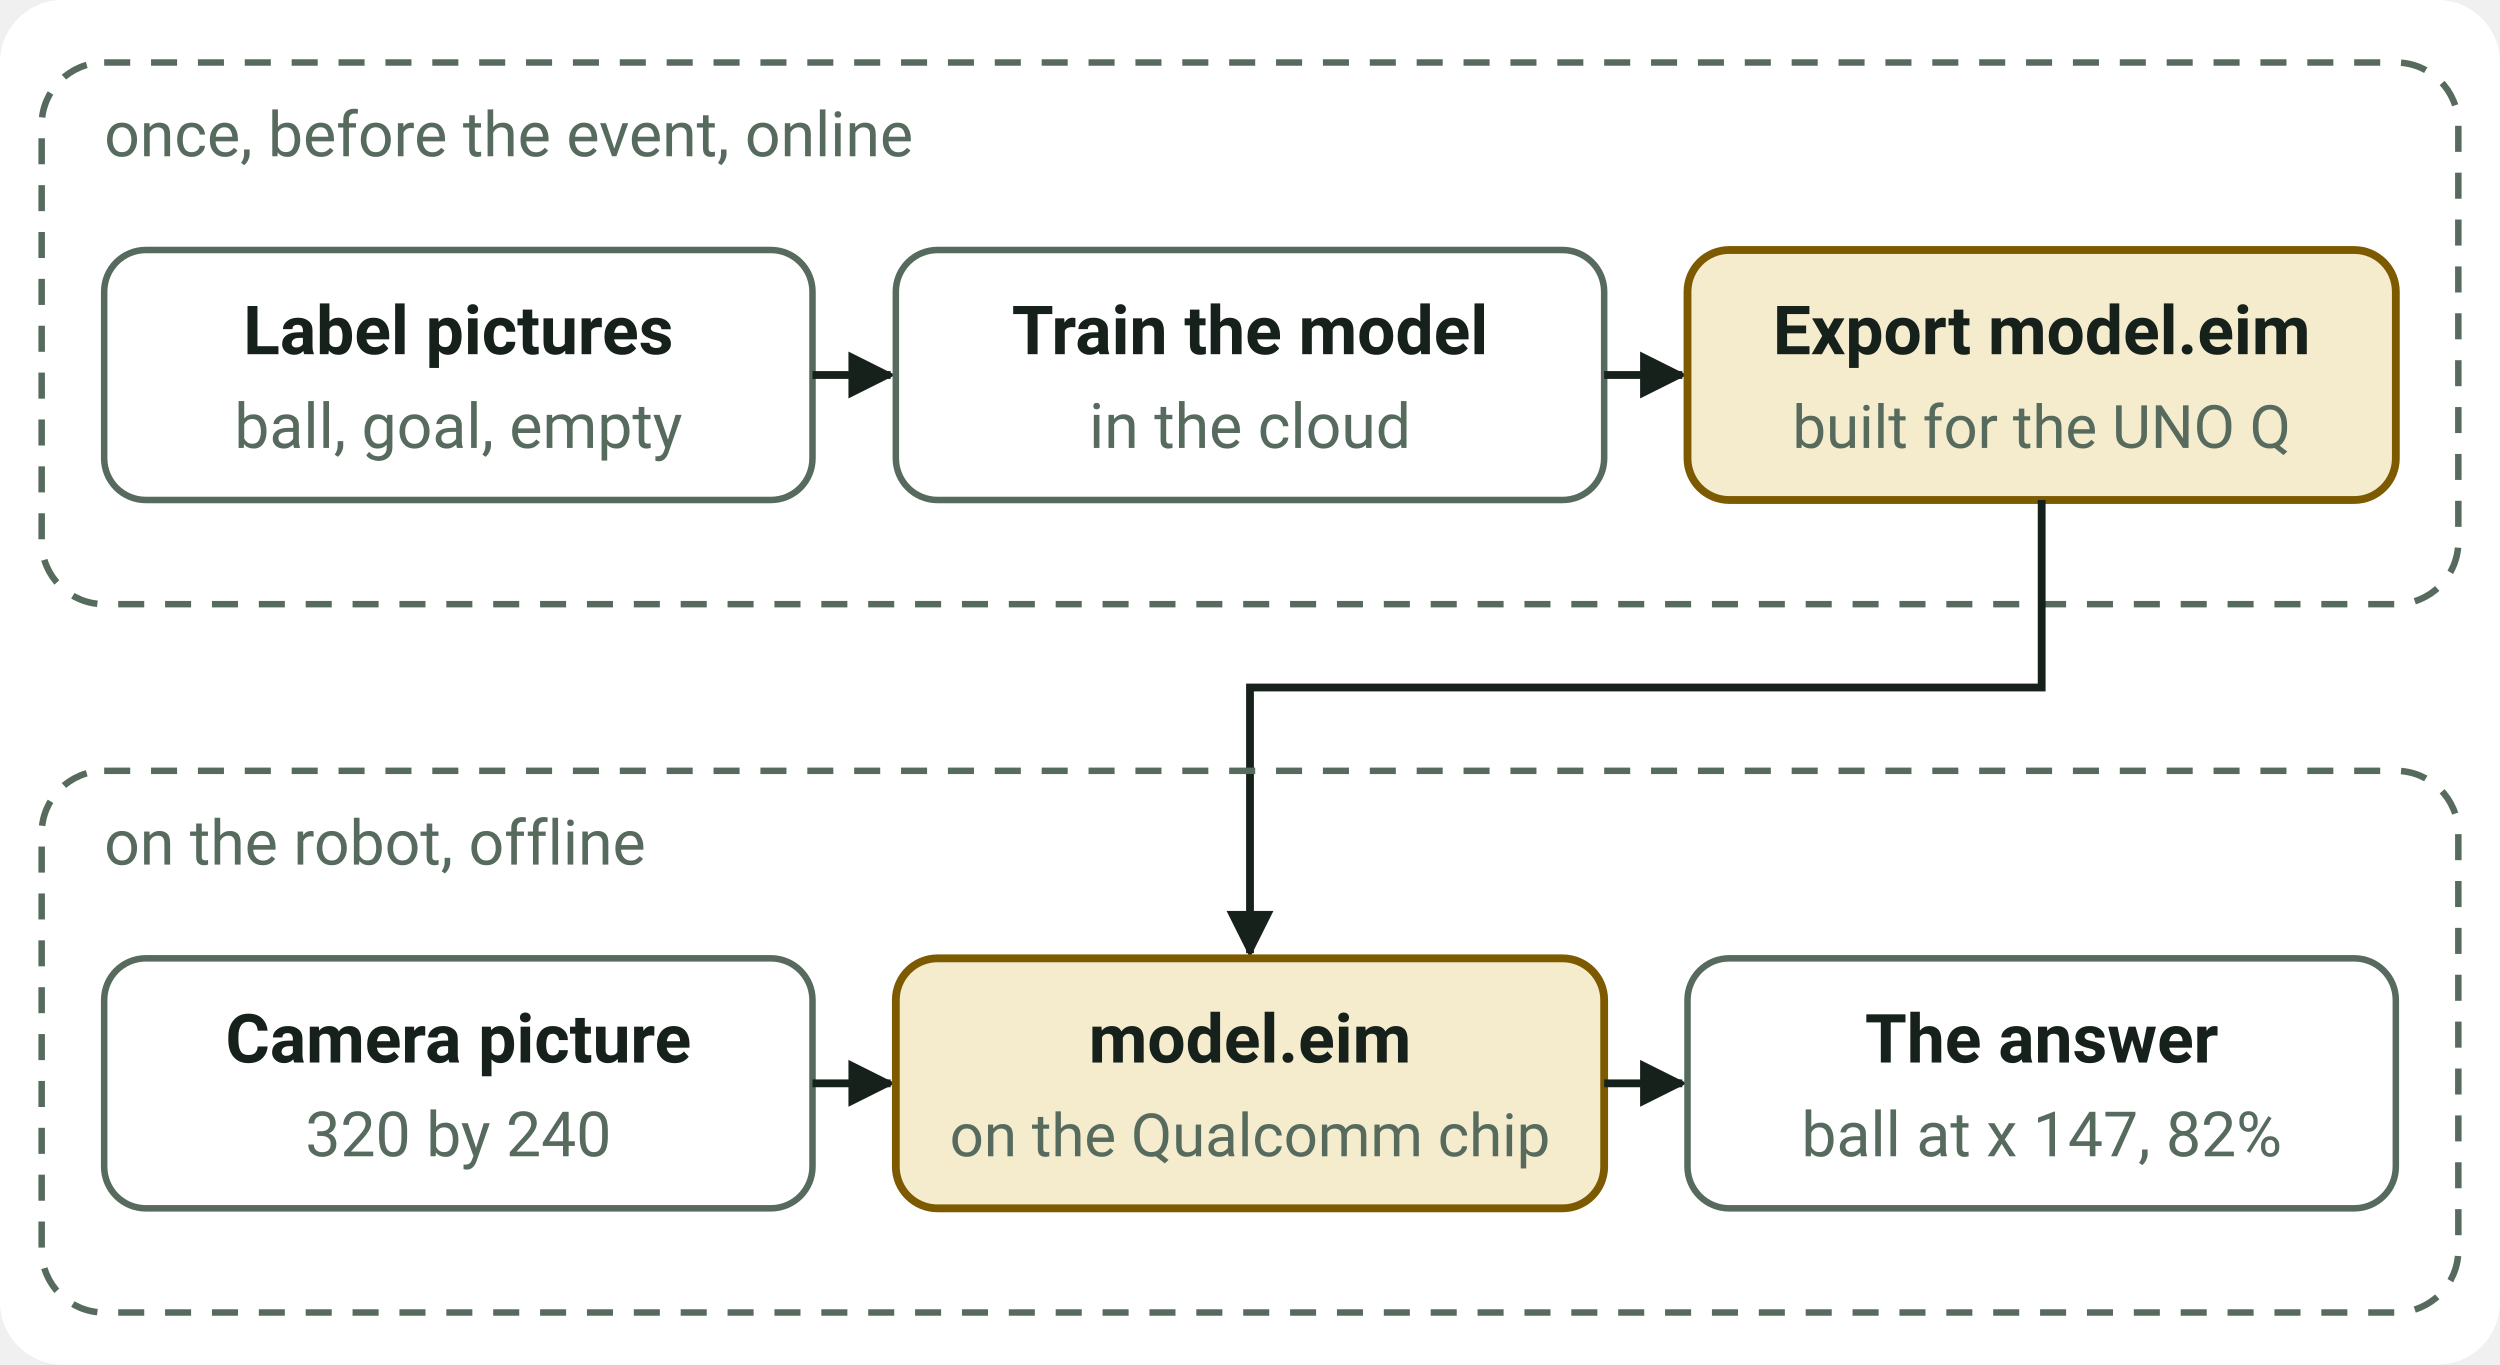
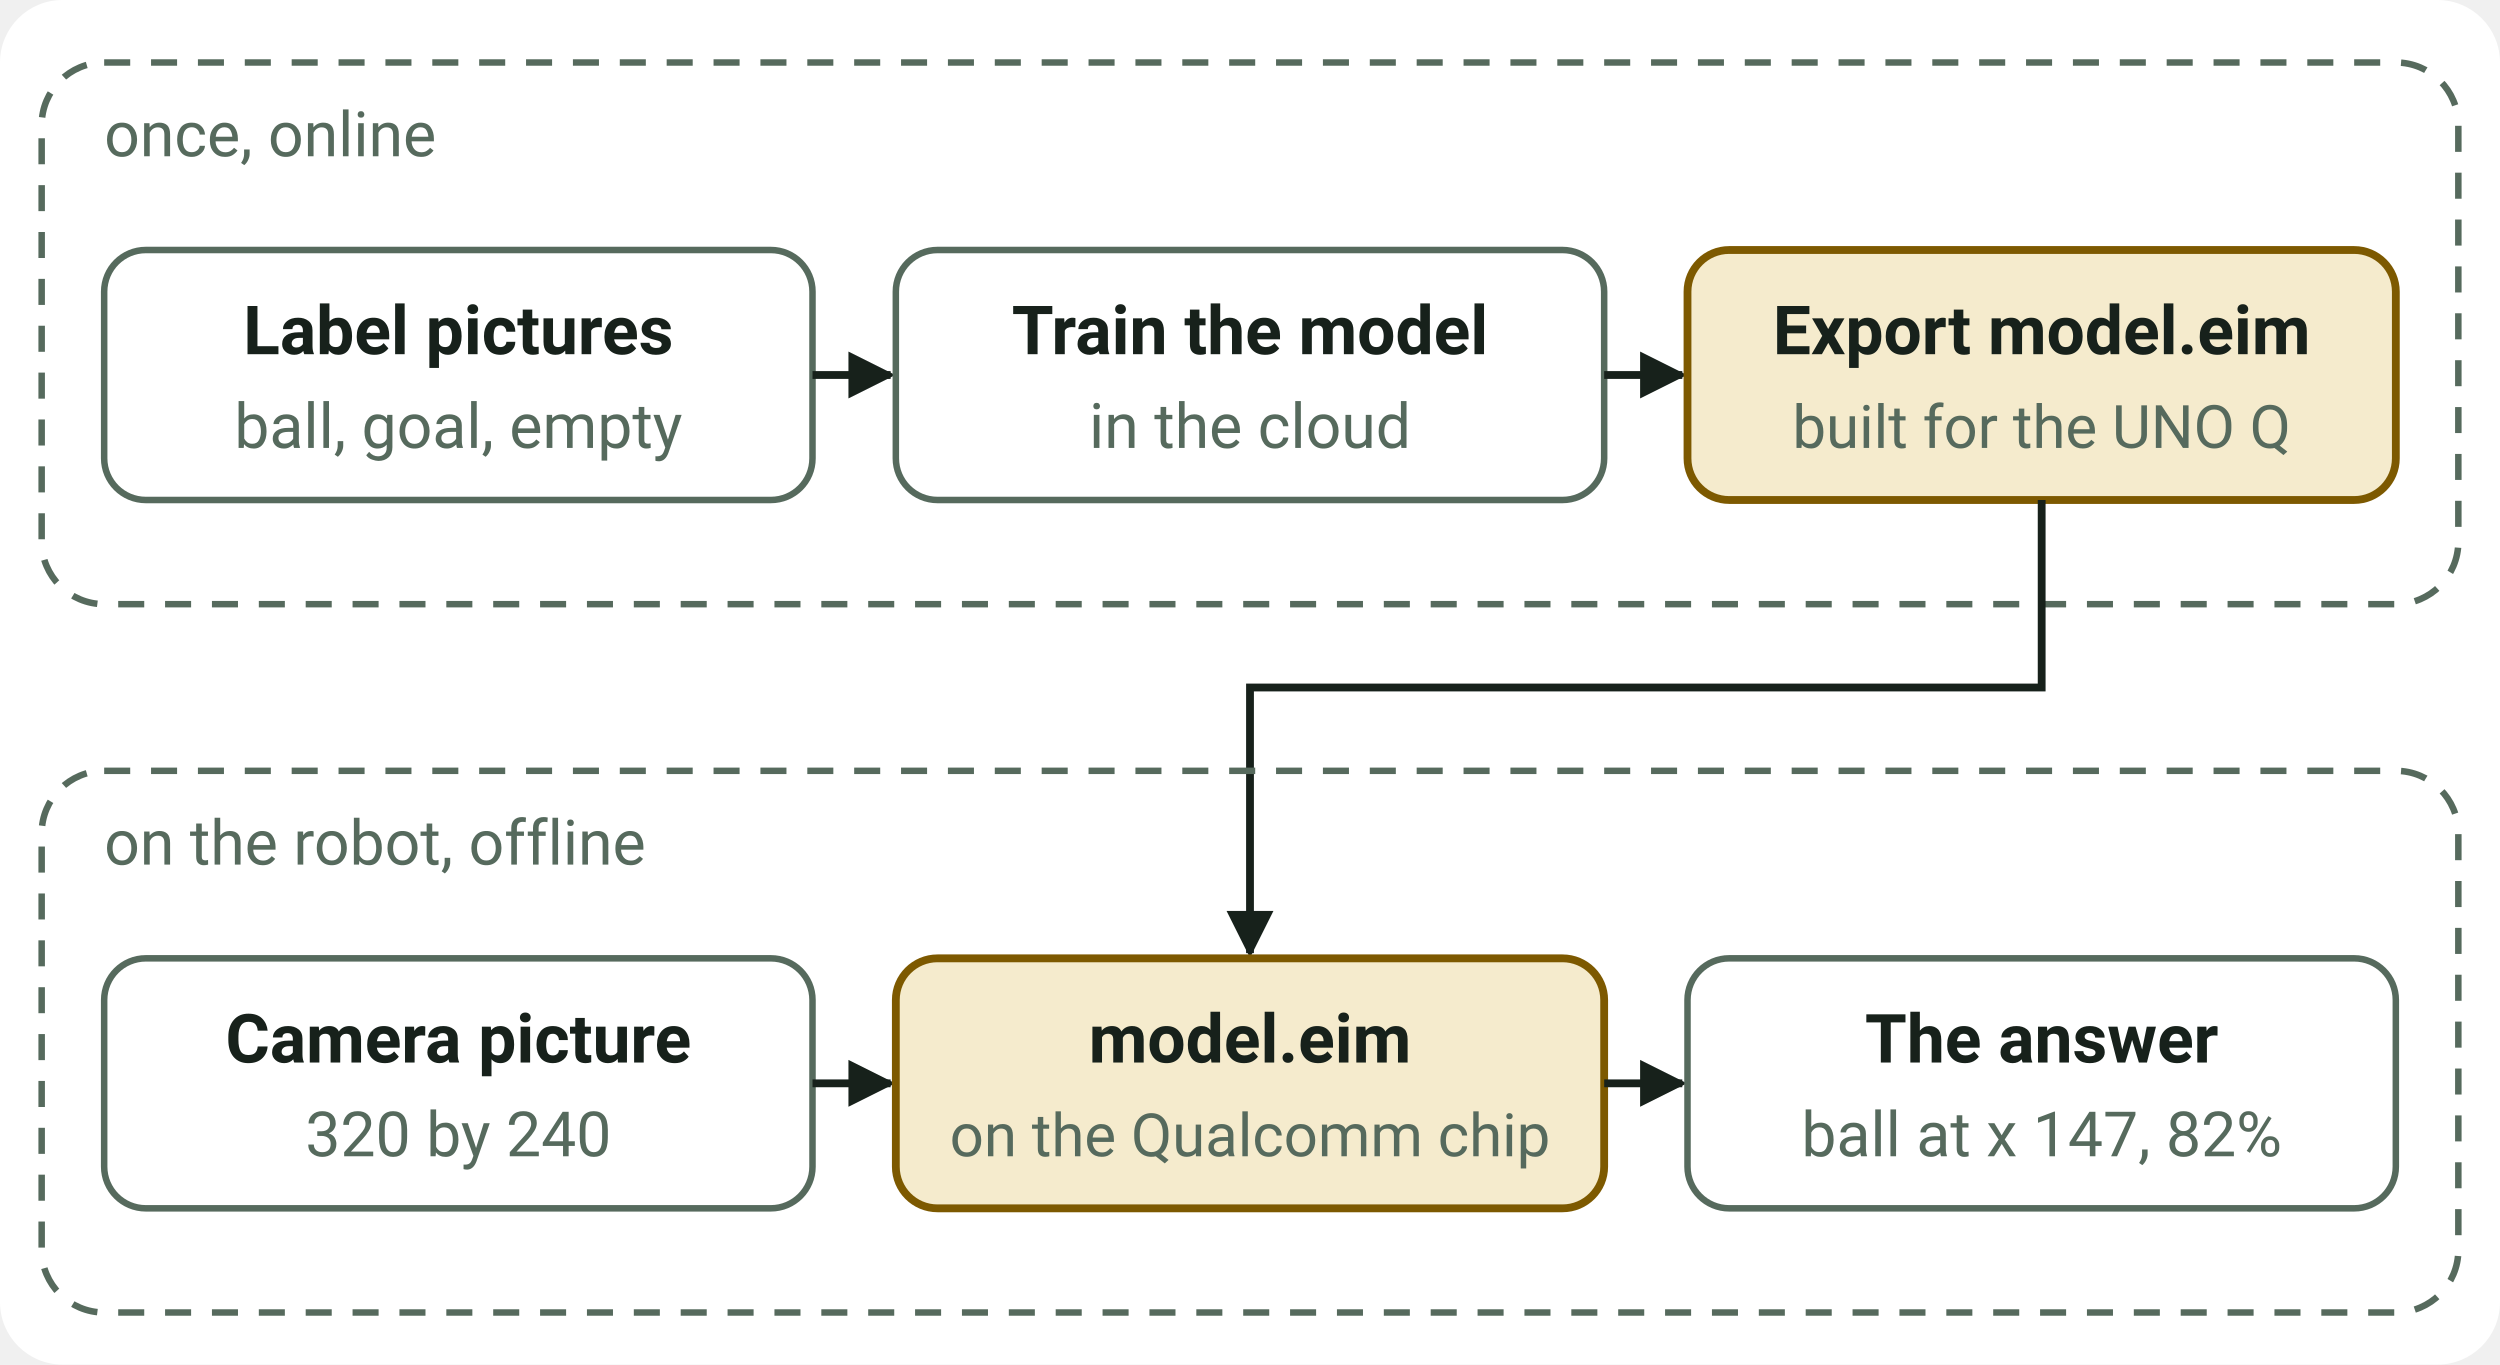
- <svg xmlns="http://www.w3.org/2000/svg" viewBox="0 0 480 262" width="600" height="327.5" role="img" aria-label="Once, before the event and online, you label pictures, train the model in the cloud and export model.eim. On the robot, offline, every camera picture goes to model.eim on the Qualcomm chip, which answers with where the ball is.">
+ <svg xmlns="http://www.w3.org/2000/svg" viewBox="0 0 480 262" width="600" height="327.5" role="img" aria-label="Once and online, you label pictures, train the model in the cloud and export model.eim. On the robot, offline, every camera picture goes to model.eim on the Qualcomm chip, which answers with where the ball is.">
  <style>
svg { color: #17211b; font-family: system-ui, -apple-system, "Segoe UI", Roboto, sans-serif; }
.bg { fill: #ffffff; }
.d-box { fill: #ffffff; stroke: #566a5d; stroke-width: 1.25; }
.d-yours { fill: #e2efe5; stroke: #23743f; stroke-width: 1.5; }
.d-theirs { fill: #e3ebf7; stroke: #1d55a0; stroke-width: 1.5; }
.d-stop { fill: #f7e8df; stroke: #ad4316; stroke-width: 1.75; }
.d-model { fill: #f5ebcd; stroke: #7d5900; stroke-width: 1.5; }
.d-frame { fill: none; stroke: #566a5d; stroke-width: 1.25; stroke-dasharray: 5 4; }
.d-dash { stroke-dasharray: 6 4; }
.d-line { stroke: currentColor; stroke-width: 1.5; fill: none; }
.d-t { fill: currentColor; font-size: 13px; }
.d-m { fill: #566a5d; font-size: 12px; }
.d-s { font-size: 12.5px; }
.d-b { font-weight: 700; }
.d-i { font-style: italic; }
.d-mono { font-family: ui-monospace, "SF Mono", Menlo, Consolas, monospace; font-size: 11.5px; }
.d-xs { font-size: 11.5px; }
.d-red { fill: #ad4316; }
.r-hi { fill: #23743f; }
.r-lo { fill: #d3ddd5; }
.r-sep { stroke: #ffffff; stroke-width: 2; }
.r-on-hi { fill: #ffffff; font-size: 15px; font-weight: 700; }
.r-on-lo { fill: #17211b; font-size: 15px; font-weight: 700; }
.r-br-hi { fill: none; stroke: #23743f; stroke-width: 1.5; }
.r-br-lo { fill: none; stroke: #566a5d; stroke-width: 1.5; }
@media (prefers-color-scheme: dark) {
  svg { color: #e3eae5; }
  .bg { fill: #161e19; }
  .d-box { fill: #161e19; stroke: #9aac9f; }
  .d-yours { fill: #173022; stroke: #62c58a; }
  .d-theirs { fill: #16253b; stroke: #7eaaf0; }
  .d-stop { fill: #3a2015; stroke: #f0925f; }
  .d-model { fill: #322810; stroke: #e8bd57; }
  .d-frame { stroke: #9aac9f; }
  .d-m { fill: #9aac9f; }
  .d-red { fill: #f0925f; }
  .r-hi { fill: #62c58a; }
  .r-lo { fill: #2b372f; }
  .r-sep { stroke: #161e19; }
  .r-on-hi { fill: #0b120e; }
  .r-on-lo { fill: #e3eae5; }
  .r-br-hi { stroke: #62c58a; }
  .r-br-lo { stroke: #9aac9f; }
}
</style>
  <rect class="bg" x="0" y="0" width="480" height="262" rx="12" />
  <defs>
    <marker id="m-ai" viewBox="0 0 10 10" refX="9" refY="5" markerWidth="6" markerHeight="6" orient="auto-start-reverse">
      <path d="M0,0 L10,5 L0,10 z" fill="currentColor" />
    </marker>
  </defs>
  <rect class="d-frame" x="8" y="12" width="464" height="104" rx="12" />
-   <text class="d-m" x="20" y="30">once, before the event, online</text>
+   <text class="d-m" x="20" y="30">once, online</text>
  <rect class="d-box" x="20" y="48" width="136" height="48" rx="8" />
  <text class="d-t d-b" x="88" y="68" text-anchor="middle">Label pictures</text>
  <text class="d-m" x="88" y="86" text-anchor="middle">ball, goal, empty</text>
  <line class="d-line" x1="156" y1="72" x2="171" y2="72" marker-end="url(#m-ai)" />
  <rect class="d-box" x="172" y="48" width="136" height="48" rx="8" />
  <text class="d-t d-b" x="240" y="68" text-anchor="middle">Train the model</text>
  <text class="d-m" x="240" y="86" text-anchor="middle">in the cloud</text>
  <line class="d-line" x1="308" y1="72" x2="323" y2="72" marker-end="url(#m-ai)" />
  <rect class="d-model" x="324" y="48" width="136" height="48" rx="8" />
  <text class="d-t d-b" x="392" y="68" text-anchor="middle">Export model.eim</text>
  <text class="d-m d-xs" x="392" y="86" text-anchor="middle">built for the UNO Q</text>
  <path class="d-line" d="M392 96 L392 132 L240 132 L240 183" marker-end="url(#m-ai)" />
  <rect class="d-frame" x="8" y="148" width="464" height="104" rx="12" />
  <text class="d-m" x="20" y="166">on the robot, offline</text>
  <rect class="d-box" x="20" y="184" width="136" height="48" rx="8" />
  <text class="d-t d-b" x="88" y="204" text-anchor="middle">Camera picture</text>
  <text class="d-m" x="88" y="222" text-anchor="middle">320 by 240</text>
  <line class="d-line" x1="156" y1="208" x2="171" y2="208" marker-end="url(#m-ai)" />
  <rect class="d-model" x="172" y="184" width="136" height="48" rx="8" />
  <text class="d-t d-b" x="240" y="204" text-anchor="middle">model.eim</text>
  <text class="d-m d-xs" x="240" y="222" text-anchor="middle">on the Qualcomm chip</text>
  <line class="d-line" x1="308" y1="208" x2="323" y2="208" marker-end="url(#m-ai)" />
  <rect class="d-box" x="324" y="184" width="136" height="48" rx="8" />
  <text class="d-t d-b" x="392" y="204" text-anchor="middle">The answer</text>
  <text class="d-m" x="392" y="222" text-anchor="middle">ball at x 147, 82%</text>
</svg>
